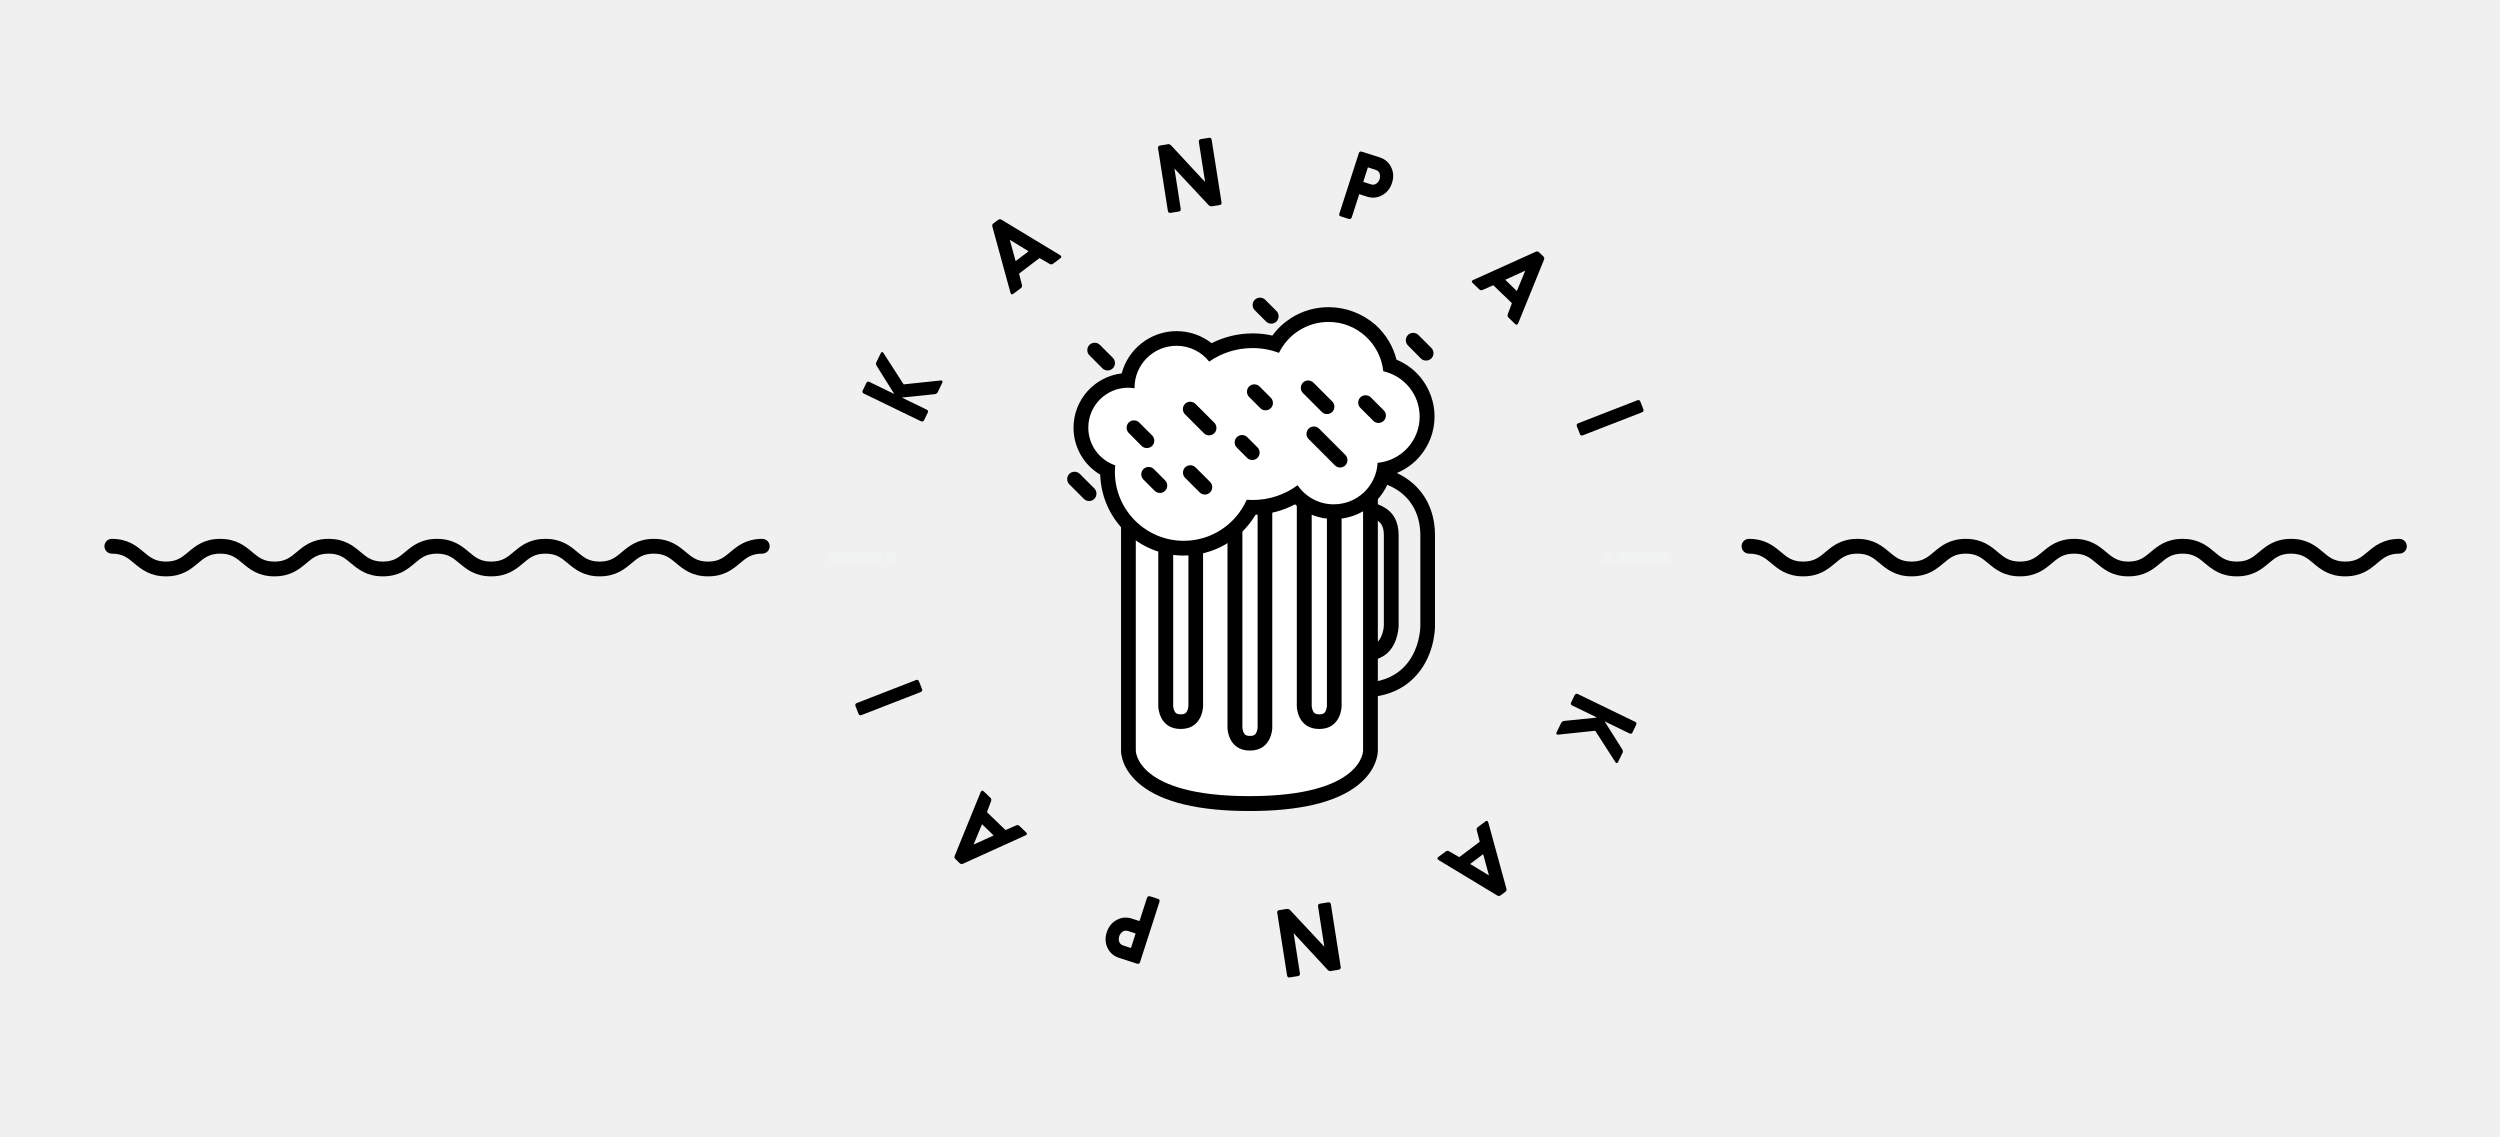
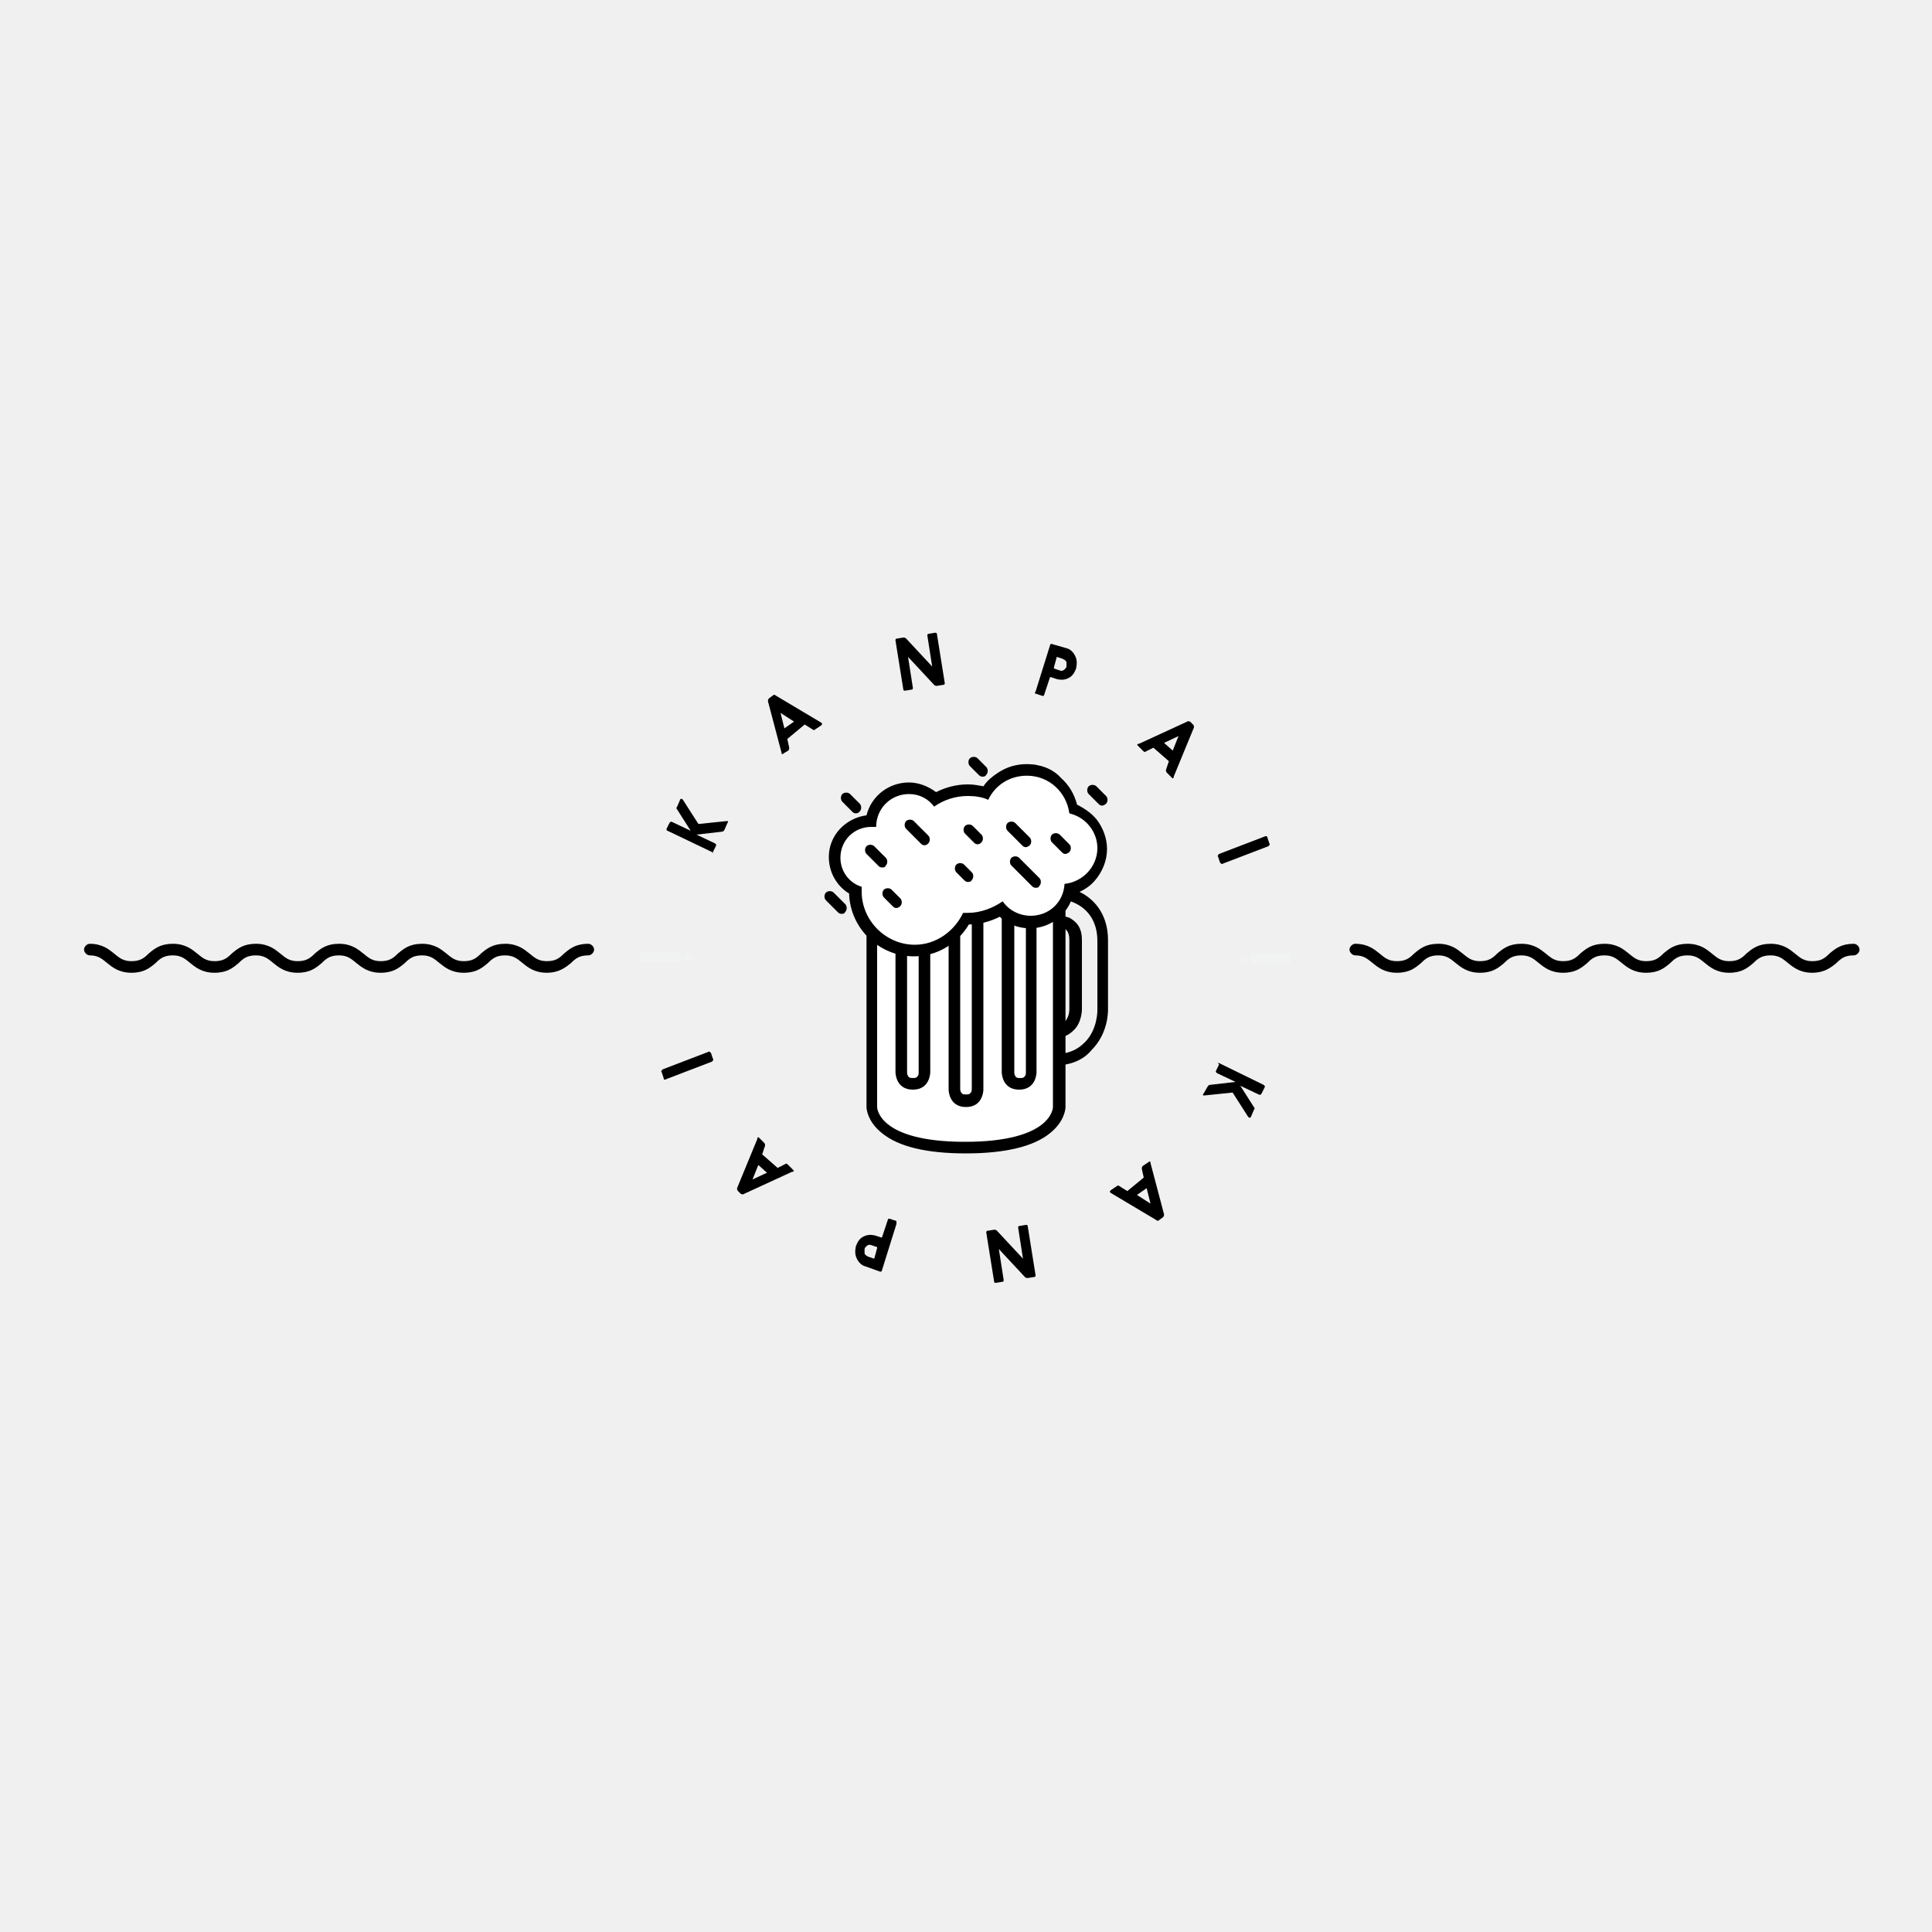
- <svg xmlns="http://www.w3.org/2000/svg" version="1.1" id="Layer_1" x="0px" y="0px" viewBox="0 0 2200 1000" enable-background="new 0 0 2200 1000" xml:space="preserve">
+ <svg xmlns="http://www.w3.org/2000/svg" version="1.1" id="Layer_1" x="0px" y="0px" viewBox="0 0 200 200" enable-background="new 0 0 200 200" xml:space="preserve">
  <g>
    <g>
-       <path d="M1199.9,613.6h-6.5v-45h6.5c5.9,0,10-1.3,12.6-3.9c4-4.1,5.2-11.5,5.3-14.1v-79.4c0-8.6-2.9-11.8-7.2-14    c-5.3-2.7-11.4-3-11.5-3l0.1-6.5h-6.3v-38.5h6.5c2.6,0,16.1,0.3,30.2,7.2c21.4,10.3,33.2,29.8,33.2,54.8v79.5    c0,2.8-0.4,27.7-18.5,45.8C1233.2,607.7,1217.8,613.6,1199.9,613.6z M1206.4,581.2v19.1c11.6-1.2,21.4-5.6,28.8-13    c14.6-14.6,14.7-35.7,14.7-36.6v-79.5c0-19.8-9.2-35.1-25.8-43.1c-6.7-3.2-13.4-4.7-18.1-5.3V442c3.1,0.6,6.9,1.7,10.6,3.6    c9.6,5,14.2,13.3,14.2,25.6v79.5c0,0.1-0.2,14.3-9.1,23.2C1217.8,577.8,1212.8,580.2,1206.4,581.2z" />
+       <path d="M109.1,110.3h-0.6v-4.1h0.6c0.5,0,0.9-0.1,1.1-0.4c0.4-0.4,0.5-1,0.5-1.3v-7.2c0-0.8-0.3-1.1-0.7-1.3    c-0.5-0.2-1-0.3-1-0.3l0-0.6h-0.6v-3.5h0.6c0.2,0,1.5,0,2.7,0.7c1.9,0.9,3,2.7,3,5v7.2c0,0.3,0,2.5-1.7,4.2    C112.1,109.8,110.7,110.3,109.1,110.3z M109.7,107.4v1.7c1.1-0.1,1.9-0.5,2.6-1.2c1.3-1.3,1.3-3.2,1.3-3.3v-7.2    c0-1.8-0.8-3.2-2.3-3.9c-0.6-0.3-1.2-0.4-1.6-0.5v1.7c0.3,0.1,0.6,0.2,1,0.3c0.9,0.5,1.3,1.2,1.3,2.3v7.2c0,0,0,1.3-0.8,2.1    C110.7,107.1,110.3,107.3,109.7,107.4z" />
    </g>
  </g>
  <g>
    <g>
-       <path fill="#FFFFFF" d="M1099.5,707.1c-43,0-73.8-7.2-91.6-21.4C993.4,674,993,661.9,993,660.5V381h13l0-0.2    c0,0.3,2.7,33.7,93.5,33.7s93.5-33.3,93.5-33.7l0,0.2h13v279.6c0,1.3-0.4,13.5-14.9,25.1C1173.3,699.9,1142.5,707.1,1099.5,707.1z    " />
+       <path fill="#FFFFFF" d="M100,118.8c-3.9,0-6.7-0.7-8.3-1.9c-1.3-1.1-1.4-2.2-1.4-2.3V89.2h1.2v0c0,0,0.2,3.1,8.5,3.1    s8.5-3,8.5-3.1v0h1.2v25.4c0,0.1,0,1.2-1.4,2.3C106.7,118.2,103.9,118.8,100,118.8z" />
    </g>
    <g>
-       <path d="M1199.5,381v279.6c0,0,0,40-100,40s-100-40-100-40V381c0,0,0,40,100,40S1199.5,381,1199.5,381 M1186.5,380.3    c0,0.3-0.8,6.1-10.3,12.5c-10.3,6.9-32,15.2-76.7,15.2s-66.4-8.3-76.7-15.2c-9.5-6.4-10.3-12.3-10.3-12.5c0,0,0,0.2,0,0.7h-26    v279.6c0,2.7,0.8,16.9,17.4,30.2c19,15.2,51.1,22.9,95.6,22.9s76.7-7.7,95.6-22.9c16.5-13.2,17.4-27.5,17.4-30.2V381h-26    C1186.5,380.5,1186.5,380.3,1186.5,380.3L1186.5,380.3z" />
+       <path d="M109,89.2v25.4c0,0,0,3.6-9.1,3.6s-9.1-3.6-9.1-3.6V89.2c0,0,0,3.6,9.1,3.6S109,89.2,109,89.2 M107.9,89.1    c0,0-0.1,0.6-0.9,1.1c-0.9,0.6-2.9,1.4-7,1.4c-4.1,0-6-0.8-7-1.4c-0.9-0.6-0.9-1.1-0.9-1.1c0,0,0,0,0,0.1h-2.4v25.4    c0,0.2,0.1,1.5,1.6,2.7c1.7,1.4,4.6,2.1,8.7,2.1c4,0,7-0.7,8.7-2.1c1.5-1.2,1.6-2.5,1.6-2.7V89.2L107.9,89.1    C107.9,89.1,107.9,89.1,107.9,89.1L107.9,89.1z" />
    </g>
  </g>
  <g>
-     <path d="M1045.8,418.9v202.6c-0.1,0.8-0.4,3-1.4,4.7c-0.6,1-1.4,2.4-5.3,2.4c-3.9,0-4.7-1.4-5.3-2.4c-1-1.7-1.3-3.8-1.4-4.7V418.9   H1045.8 M1058.8,405.9h-39.5v215.9c0,0,0.4,19.7,19.7,19.7c19.3,0,19.7-19.7,19.7-19.7V405.9L1058.8,405.9z" />
+     <path d="M95.1,92.6V111c0,0.1,0,0.3-0.1,0.4c-0.1,0.1-0.1,0.2-0.5,0.2s-0.4-0.1-0.5-0.2c-0.1-0.2-0.1-0.3-0.1-0.4V92.6H95.1    M96.3,91.4h-3.6v19.6c0,0,0,1.8,1.8,1.8c1.8,0,1.8-1.8,1.8-1.8L96.3,91.4L96.3,91.4z" />
  </g>
  <g>
-     <path d="M1106.7,418.9v221.6c-0.1,0.8-0.4,3-1.4,4.7c-0.6,1-1.4,2.4-5.3,2.4s-4.7-1.4-5.3-2.4c-1-1.7-1.3-3.8-1.4-4.7V418.9H1106.7    M1119.7,405.9h-39.5v234.9c0,0,0.4,19.7,19.7,19.7s19.7-19.7,19.7-19.7V405.9L1119.7,405.9z" />
+     <path d="M100.6,92.6v20.1c0,0.1,0,0.3-0.1,0.4c-0.1,0.1-0.1,0.2-0.5,0.2s-0.4-0.1-0.5-0.2c-0.1-0.2-0.1-0.3-0.1-0.4V92.6H100.6    M101.8,91.4h-3.6v21.4c0,0,0,1.8,1.8,1.8s1.8-1.8,1.8-1.8L101.8,91.4L101.8,91.4z" />
  </g>
  <g>
-     <path d="M1167.7,418.9v202.6c-0.1,0.8-0.4,3-1.4,4.7c-0.6,1-1.4,2.4-5.3,2.4s-4.7-1.4-5.3-2.4c-1-1.7-1.3-3.8-1.4-4.7V418.9H1167.7    M1180.7,405.9h-39.5v215.9c0,0,0.4,19.7,19.7,19.7c19.3,0,19.7-19.7,19.7-19.7V405.9L1180.7,405.9z" />
+     <path d="M106.2,92.6V111c0,0.1,0,0.3-0.1,0.4c-0.1,0.1-0.1,0.2-0.5,0.2s-0.4-0.1-0.5-0.2c-0.1-0.2-0.1-0.3-0.1-0.4V92.6H106.2    M107.3,91.4h-3.6v19.6c0,0,0,1.8,1.8,1.8c1.8,0,1.8-1.8,1.8-1.8L107.3,91.4L107.3,91.4z" />
  </g>
  <g>
    <g>
-       <path fill="#FFFFFF" d="M1041.7,482.5c-37,0-67.1-30.1-67.1-67.1c0-0.5,0-1,0-1.5c-14.2-6.9-23.4-21.4-23.4-37.5    c0-22.8,18.5-41.4,41.3-41.6c3.1-20.9,21.2-36.9,42.9-36.9c11.3,0,21.9,4.3,29.9,12c11.2-6.6,23.9-10,37-10c6.9,0,13.7,1,20.2,2.8    c10-16.1,27.4-25.9,46.6-25.9c26.7,0,49.2,18.9,54,44.7c19.2,6.3,32.7,24.6,32.7,45.1c0,22.8-15.8,41.9-37.6,46.4    c-3.7,21.3-22.3,37.3-44.5,37.3c-12.7,0-24.7-5.3-33.2-14.5c-11.5,7.1-24.6,10.8-38.3,10.8c-0.4,0-0.8,0-1.2,0    C1089.5,468.5,1066.7,482.5,1041.7,482.5z" />
+       <path fill="#FFFFFF" d="M94.7,98.4c-3.4,0-6.1-2.7-6.1-6.1c0,0,0-0.1,0-0.1c-1.3-0.6-2.1-1.9-2.1-3.4c0-2.1,1.7-3.8,3.8-3.8    c0.3-1.9,1.9-3.4,3.9-3.4c1,0,2,0.4,2.7,1.1c1-0.6,2.2-0.9,3.4-0.9c0.6,0,1.2,0.1,1.8,0.3c0.9-1.5,2.5-2.4,4.2-2.4    c2.4,0,4.5,1.7,4.9,4.1c1.7,0.6,3,2.2,3,4.1c0,2.1-1.4,3.8-3.4,4.2c-0.3,1.9-2,3.4-4,3.4c-1.2,0-2.2-0.5-3-1.3c-1,0.6-2.2,1-3.5,1    c0,0-0.1,0-0.1,0C99,97.1,97,98.4,94.7,98.4z" />
    </g>
    <g>
-       <path d="M1169.1,283.3c25,0,45.6,19,48.2,43.4c18.3,4.1,32,20.4,32,39.9c0,21.3-16.2,38.7-37,40.7c-1.1,20.4-17.9,36.5-38.6,36.5    c-13.2,0-24.9-6.6-31.8-16.8c-11.1,8.2-24.8,13-39.6,13c-1.7,0-3.5-0.1-5.2-0.2c-9.4,21.3-30.7,36.1-55.4,36.1    c-33.4,0-60.6-27.1-60.6-60.6c0-1.9,0.1-3.9,0.3-5.8c-13.8-4.7-23.7-17.8-23.7-33.2c0-19.4,15.7-35.1,35.1-35.1    c1.9,0,3.8,0.2,5.6,0.5c0-0.2,0-0.3,0-0.5c0-20.4,16.5-36.9,36.9-36.9c11.7,0,22.1,5.4,28.8,13.9c10.8-7.5,23.9-11.9,38.1-11.9    c8.2,0,16.1,1.5,23.3,4.2C1133.4,294.4,1150,283.3,1169.1,283.3 M1169.1,270.3c-11.7,0-23.2,3.3-33,9.6c-6.4,4.1-12,9.3-16.4,15.4    c-5.7-1.3-11.5-1.9-17.4-1.9c-12.7,0-25,3-36.1,8.6c-8.7-6.8-19.4-10.6-30.8-10.6c-23.1,0-42.7,15.8-48.3,37.2    c-23.9,2.8-42.4,23.2-42.4,47.8c0,17.2,9.1,32.8,23.5,41.3c1.2,39.5,33.7,71.2,73.5,71.2c26.1,0,50-13.8,63.2-35.9    c12.2-0.4,24-3.5,34.7-9.2c9.3,8.3,21.5,13,34.2,13c23.9,0,44.2-16.3,50-38.6c9.3-2.8,17.8-8,24.5-15.3    c9.1-10,14.1-22.9,14.1-36.4c0-12.3-4.3-24.4-12-34c-5.7-7.1-13.2-12.6-21.5-16c-2.9-11.7-9.3-22.3-18.3-30.5    C1199,275.9,1184.4,270.3,1169.1,270.3L1169.1,270.3z" />
+       <path d="M106.3,80.3c2.3,0,4.1,1.7,4.4,3.9c1.7,0.4,2.9,1.9,2.9,3.6c0,1.9-1.5,3.5-3.4,3.7c-0.1,1.9-1.6,3.3-3.5,3.3    c-1.2,0-2.3-0.6-2.9-1.5c-1,0.7-2.3,1.2-3.6,1.2c-0.2,0-0.3,0-0.5,0c-0.9,1.9-2.8,3.3-5,3.3c-3,0-5.5-2.5-5.5-5.5    c0-0.2,0-0.4,0-0.5c-1.3-0.4-2.2-1.6-2.2-3c0-1.8,1.4-3.2,3.2-3.2c0.2,0,0.3,0,0.5,0c0,0,0,0,0,0c0-1.9,1.5-3.4,3.4-3.4    c1.1,0,2,0.5,2.6,1.3c1-0.7,2.2-1.1,3.5-1.1c0.7,0,1.5,0.1,2.1,0.4C103,81.3,104.5,80.3,106.3,80.3 M106.3,79.1    c-1.1,0-2.1,0.3-3,0.9c-0.6,0.4-1.1,0.8-1.5,1.4c-0.5-0.1-1-0.2-1.6-0.2c-1.2,0-2.3,0.3-3.3,0.8c-0.8-0.6-1.8-1-2.8-1    c-2.1,0-3.9,1.4-4.4,3.4c-2.2,0.3-3.9,2.1-3.9,4.3c0,1.6,0.8,3,2.1,3.8c0.1,3.6,3.1,6.5,6.7,6.5c2.4,0,4.5-1.3,5.7-3.3    c1.1,0,2.2-0.3,3.2-0.8c0.8,0.8,2,1.2,3.1,1.2c2.2,0,4-1.5,4.5-3.5c0.8-0.3,1.6-0.7,2.2-1.4c0.8-0.9,1.3-2.1,1.3-3.3    c0-1.1-0.4-2.2-1.1-3.1c-0.5-0.6-1.2-1.1-2-1.5c-0.3-1.1-0.8-2-1.7-2.8C109,79.6,107.7,79.1,106.3,79.1L106.3,79.1z" />
    </g>
  </g>
  <g>
-     <path d="M1020.7,433.8c-1.7,0-3.3-0.6-4.6-1.9l-9.9-9.9c-2.5-2.5-2.5-6.7,0-9.2c2.5-2.5,6.7-2.5,9.2,0l9.9,9.9   c2.5,2.5,2.5,6.7,0,9.2C1024,433.2,1022.4,433.8,1020.7,433.8z" />
+     <path d="M92.8,94c-0.2,0-0.3-0.1-0.4-0.2l-0.9-0.9c-0.2-0.2-0.2-0.6,0-0.8s0.6-0.2,0.8,0l0.9,0.9c0.2,0.2,0.2,0.6,0,0.8   C93.1,93.9,92.9,94,92.8,94z" />
  </g>
  <g>
-     <path d="M1113.7,361.1c-1.7,0-3.3-0.6-4.6-1.9l-9.9-9.9c-2.5-2.5-2.5-6.7,0-9.2c2.5-2.5,6.7-2.5,9.2,0l9.9,9.9   c2.5,2.5,2.5,6.7,0,9.2C1117,360.4,1115.4,361.1,1113.7,361.1z" />
+     <path d="M101.2,87.4c-0.2,0-0.3-0.1-0.4-0.2l-0.9-0.9c-0.2-0.2-0.2-0.6,0-0.8s0.6-0.2,0.8,0l0.9,0.9c0.2,0.2,0.2,0.6,0,0.8   C101.5,87.3,101.4,87.4,101.2,87.4z" />
  </g>
  <g>
-     <path d="M1118.7,284.8c-1.7,0-3.3-0.6-4.6-1.9l-9.9-9.9c-2.5-2.5-2.5-6.7,0-9.2c2.5-2.5,6.7-2.5,9.2,0l9.9,9.9   c2.5,2.5,2.5,6.7,0,9.2C1122,284.2,1120.3,284.8,1118.7,284.8z" />
+     <path d="M101.7,80.4c-0.2,0-0.3-0.1-0.4-0.2l-0.9-0.9c-0.2-0.2-0.2-0.6,0-0.8c0.2-0.2,0.6-0.2,0.8,0l0.9,0.9c0.2,0.2,0.2,0.6,0,0.8   C102,80.4,101.8,80.4,101.7,80.4z" />
  </g>
  <g>
-     <path d="M1064,383.1c-1.7,0-3.3-0.6-4.6-1.9l-16.6-16.6c-2.5-2.5-2.5-6.7,0-9.2c2.5-2.5,6.7-2.5,9.2,0l16.6,16.6   c2.5,2.5,2.5,6.7,0,9.2C1067.4,382.4,1065.7,383.1,1064,383.1z" />
+     <path d="M95.7,87.5c-0.2,0-0.3-0.1-0.4-0.2l-1.5-1.5c-0.2-0.2-0.2-0.6,0-0.8s0.6-0.2,0.8,0l1.5,1.5c0.2,0.2,0.2,0.6,0,0.8   C96,87.4,95.9,87.5,95.7,87.5z" />
  </g>
  <g>
-     <path d="M1167.8,364.4c-1.7,0-3.3-0.6-4.6-1.9l-16.6-16.6c-2.5-2.5-2.5-6.7,0-9.2c2.5-2.5,6.7-2.5,9.2,0l16.6,16.6   c2.5,2.5,2.5,6.7,0,9.2C1171.1,363.7,1169.4,364.4,1167.8,364.4z" />
+     <path d="M106.2,87.7c-0.2,0-0.3-0.1-0.4-0.2l-1.5-1.5c-0.2-0.2-0.2-0.6,0-0.8s0.6-0.2,0.8,0l1.5,1.5c0.2,0.2,0.2,0.6,0,0.8   C106.5,87.6,106.3,87.7,106.2,87.7z" />
  </g>
  <g>
-     <path d="M1179.3,411.4c-1.7,0-3.3-0.6-4.6-1.9l-23.1-23.1c-2.5-2.5-2.5-6.7,0-9.2c2.5-2.5,6.7-2.5,9.2,0l23.1,23.1   c2.5,2.5,2.5,6.7,0,9.2C1182.6,410.8,1181,411.4,1179.3,411.4z" />
+     <path d="M107.2,91.9c-0.2,0-0.3-0.1-0.4-0.2l-2.1-2.1c-0.2-0.2-0.2-0.6,0-0.8c0.2-0.2,0.6-0.2,0.8,0l2.1,2.1c0.2,0.2,0.2,0.6,0,0.8   C107.5,91.9,107.4,91.9,107.2,91.9z" />
  </g>
  <g>
-     <path d="M1102,404.8c-1.7,0-3.3-0.6-4.6-1.9l-9-9c-2.5-2.5-2.5-6.7,0-9.2c2.5-2.5,6.7-2.5,9.2,0l9,9c2.5,2.5,2.5,6.7,0,9.2   C1105.3,404.2,1103.6,404.8,1102,404.8z" />
+     <path d="M100.2,91.3c-0.2,0-0.3-0.1-0.4-0.2l-0.8-0.8c-0.2-0.2-0.2-0.6,0-0.8s0.6-0.2,0.8,0l0.8,0.8c0.2,0.2,0.2,0.6,0,0.8   C100.5,91.3,100.3,91.3,100.2,91.3z" />
  </g>
  <g>
-     <path d="M1009.2,394.3c-1.7,0-3.3-0.6-4.6-1.9L993.3,381c-2.5-2.5-2.5-6.7,0-9.2c2.5-2.5,6.7-2.5,9.2,0l11.4,11.4   c2.5,2.5,2.5,6.7,0,9.2C1012.6,393.7,1010.9,394.3,1009.2,394.3z" />
+     <path d="M88.6,84.2c-0.2,0-0.3-0.1-0.4-0.2l-1-1c-0.2-0.2-0.2-0.6,0-0.8s0.6-0.2,0.8,0l1,1c0.2,0.2,0.2,0.6,0,0.8   C88.9,84.1,88.8,84.2,88.6,84.2z" />
  </g>
  <g>
-     <path d="M974.7,326c-1.7,0-3.3-0.6-4.6-1.9l-11.4-11.4c-2.5-2.5-2.5-6.7,0-9.2c2.5-2.5,6.7-2.5,9.2,0l11.4,11.4   c2.5,2.5,2.5,6.7,0,9.2C978.1,325.3,976.4,326,974.7,326z" />
+     <path d="M110.3,88.4c-0.2,0-0.3-0.1-0.4-0.2l-1-1c-0.2-0.2-0.2-0.6,0-0.8c0.2-0.2,0.6-0.2,0.8,0l1,1c0.2,0.2,0.2,0.6,0,0.8   C110.6,88.3,110.4,88.4,110.3,88.4z" />
  </g>
  <g>
-     <path d="M1213.1,372.2c-1.7,0-3.3-0.6-4.6-1.9l-11.4-11.4c-2.5-2.5-2.5-6.7,0-9.2c2.5-2.5,6.7-2.5,9.2,0l11.4,11.4   c2.5,2.5,2.5,6.7,0,9.2C1216.5,371.5,1214.8,372.2,1213.1,372.2z" />
+     <path d="M114.1,83.4c-0.2,0-0.3-0.1-0.4-0.2l-1-1c-0.2-0.2-0.2-0.6,0-0.8s0.6-0.2,0.8,0l1,1c0.2,0.2,0.2,0.6,0,0.8   C114.4,83.3,114.2,83.4,114.1,83.4z" />
  </g>
  <g>
-     <path d="M1254.9,317.3c-1.7,0-3.3-0.6-4.6-1.9L1239,304c-2.5-2.5-2.5-6.7,0-9.2c2.5-2.5,6.7-2.5,9.2,0l11.4,11.4   c2.5,2.5,2.5,6.7,0,9.2C1258.3,316.7,1256.6,317.3,1254.9,317.3z" />
+     <path d="M91.3,89.8c-0.2,0-0.3-0.1-0.4-0.2l-1.2-1.2c-0.2-0.2-0.2-0.6,0-0.8s0.6-0.2,0.8,0l1.2,1.2c0.2,0.2,0.2,0.6,0,0.8   C91.6,89.8,91.5,89.8,91.3,89.8z" />
  </g>
  <g>
-     <path d="M1060.3,435.2c-1.7,0-3.3-0.6-4.6-1.9l-12.8-12.8c-2.5-2.5-2.5-6.7,0-9.2c2.5-2.5,6.7-2.5,9.2,0l12.8,12.8   c2.5,2.5,2.5,6.7,0,9.2C1063.6,434.6,1062,435.2,1060.3,435.2z" />
-   </g>
-   <g>
-     <path d="M958.4,440.9c-1.7,0-3.3-0.6-4.6-1.9L941,426.2c-2.5-2.5-2.5-6.7,0-9.2c2.5-2.5,6.7-2.5,9.2,0l12.8,12.8   c2.5,2.5,2.5,6.7,0,9.2C961.7,440.3,960,440.9,958.4,440.9z" />
+     <path d="M87.1,94.6c-0.2,0-0.3-0.1-0.4-0.2l-1.2-1.2c-0.2-0.2-0.2-0.6,0-0.8s0.6-0.2,0.8,0l1.2,1.2c0.2,0.2,0.2,0.6,0,0.8   C87.4,94.6,87.3,94.6,87.1,94.6z" />
  </g>
  <g>
    <g>
-       <path d="M1388.8,610.9l49.9,24.2c1.4,0.6,1.8,1.6,1,3l-3,6.2c-0.6,1.4-1.6,1.8-3,1l-21.2-10.3c-0.1,0-0.2,0-0.2,0c0,0,0,0.1,0,0.2    l15.2,24.1c0.8,1.1,0.8,2.3,0.2,3.5l-3.8,7.7c-0.4,0.9-1,1.2-1.7,0.8c-0.2-0.1-0.5-0.3-0.7-0.7l-17.4-27.1    c-0.1-0.2-0.2-0.3-0.3-0.4c-0.1-0.1-0.3-0.1-0.5,0l-32.2,3.4c-0.4,0-0.7,0-0.9-0.1c-0.7-0.4-0.9-1-0.4-1.9l3.9-8.1    c0.6-1.2,1.6-1.9,2.9-2l28.3-2.9c0.1,0,0.1-0.1,0.1-0.1c0-0.1,0-0.1-0.1-0.2l-21.2-10.3c-1.4-0.6-1.8-1.6-1-3l3-6.2    C1386.4,610.5,1387.4,610.1,1388.8,610.9z" />
+       <path d="M126.3,110.1l4.5,2.2c0.1,0.1,0.2,0.1,0.1,0.3l-0.3,0.6c-0.1,0.1-0.1,0.2-0.3,0.1l-1.9-0.9c0,0,0,0,0,0s0,0,0,0l1.4,2.2    c0.1,0.1,0.1,0.2,0,0.3l-0.3,0.7c0,0.1-0.1,0.1-0.2,0.1c0,0,0,0-0.1-0.1l-1.6-2.5c0,0,0,0,0,0c0,0,0,0,0,0l-2.9,0.3    c0,0-0.1,0-0.1,0c-0.1,0-0.1-0.1,0-0.2l0.4-0.7c0.1-0.1,0.1-0.2,0.3-0.2l2.6-0.3c0,0,0,0,0,0c0,0,0,0,0,0l-1.9-0.9    c-0.1-0.1-0.2-0.1-0.1-0.3l0.3-0.6C126,110,126.1,110,126.3,110.1z" />
    </g>
    <g>
-       <path d="M1302.1,740.4l-2.5-9.6c-0.4-1.3,0-2.3,1.1-3.1l6.4-4.8c0.9-0.7,1.6-0.7,2.2,0c0.1,0.2,0.3,0.5,0.4,0.9l15.9,58.1    c0.4,1.3,0,2.3-1,3l-3.9,2.9c-1,0.8-2.1,0.9-3.2,0.2l-51.6-31.2c-0.3-0.2-0.5-0.4-0.7-0.6c-0.5-0.7-0.3-1.4,0.6-2.1l6.3-4.7    c1-0.8,2.1-0.9,3.2-0.2l8.7,5c0.1,0.1,0.3,0,0.4-0.1l17.8-13.4C1302.1,740.7,1302.1,740.6,1302.1,740.4z M1310.2,770.1l-4.9-18    c0-0.1-0.1-0.1-0.1-0.2c-0.1-0.1-0.2-0.1-0.4,0l-10.7,8.1c-0.2,0.1-0.2,0.3-0.1,0.4c0,0,0.1,0.1,0.1,0.1l15.9,9.7    c0.1,0,0.1,0.1,0.2,0C1310.2,770.2,1310.2,770.2,1310.2,770.1z" />
+       <path d="M118.4,121.9l-0.2-0.9c0-0.1,0-0.2,0.1-0.3l0.6-0.4c0.1-0.1,0.1-0.1,0.2,0c0,0,0,0,0,0.1l1.4,5.3c0,0.1,0,0.2-0.1,0.3    l-0.4,0.3c-0.1,0.1-0.2,0.1-0.3,0l-4.7-2.8c0,0,0,0-0.1-0.1c0-0.1,0-0.1,0.1-0.2l0.6-0.4c0.1-0.1,0.2-0.1,0.3,0l0.8,0.5    c0,0,0,0,0,0L118.4,121.9C118.4,121.9,118.4,121.9,118.4,121.9z M119.1,124.6l-0.4-1.6c0,0,0,0,0,0c0,0,0,0,0,0l-1,0.7    c0,0,0,0,0,0l0,0L119.1,124.6C119.1,124.6,119.1,124.6,119.1,124.6C119.1,124.6,119.1,124.6,119.1,124.6z" />
    </g>
    <g>
-       <path d="M1165.4,833.1l-5.5-35.3c-0.3-1.5,0.3-2.4,1.9-2.6l6.8-1.1c1.5-0.3,2.4,0.3,2.6,1.9l8.6,54.7c0.3,1.5-0.3,2.4-1.9,2.7    l-6.3,1l-0.1,0.1c-1.3,0.3-2.4-0.2-3.3-1.2l-29.8-32.1l5.5,35.2c0.3,1.5-0.4,2.4-1.9,2.6l-6.8,1.1c-1.6,0.3-2.4-0.3-2.6-1.9    l-8.6-54.7c-0.3-1.5,0.3-2.4,1.9-2.6l6.2-1c1.4-0.2,2.5,0.1,3.4,1.2L1165.4,833.1z" />
+       <path d="M105.9,130.3l-0.5-3.2c0-0.1,0-0.2,0.2-0.2l0.6-0.1c0.1,0,0.2,0,0.2,0.2l0.8,5c0,0.1,0,0.2-0.2,0.2l-0.6,0.1l0,0    c-0.1,0-0.2,0-0.3-0.1l-2.7-2.9l0.5,3.2c0,0.1,0,0.2-0.2,0.2l-0.6,0.1c-0.1,0-0.2,0-0.2-0.2l-0.8-5c0-0.1,0-0.2,0.2-0.2l0.6-0.1    c0.1,0,0.2,0,0.3,0.1L105.9,130.3z" />
    </g>
    <g>
-       <path d="M1020.3,793.7l-17,52.8c-0.4,1.5-1.4,2-2.8,1.5L985,843c-4.7-1.5-8.1-4.3-10.2-8.5c-2.2-4.3-2.5-9-0.9-14    c1.7-5.2,4.8-9,9.3-11.2c4.1-2.1,8.4-2.4,12.9-0.9l6.2,2c0.3,0.1,0.5,0,0.6-0.3l6.4-19.8c0.5-1.5,1.4-2,2.9-1.5l6.5,2.1    C1020.3,791.3,1020.8,792.2,1020.3,793.7z M995.4,833.8l3.8-11.9c0.1-0.3,0-0.5-0.3-0.6l-6.2-2c-2.1-0.7-4-0.3-5.5,1.1    c-1.1,1-1.9,2.2-2.3,3.6c-0.4,1.3-0.5,2.7-0.2,4c0.4,2.1,1.7,3.4,3.9,4.1l6.2,2C995.1,834.2,995.3,834.1,995.4,833.8z" />
+       <path d="M92.8,126.7l-1.5,4.8c0,0.1-0.1,0.2-0.3,0.1l-1.4-0.5c-0.4-0.1-0.7-0.4-0.9-0.8c-0.2-0.4-0.2-0.8-0.1-1.3    c0.2-0.5,0.4-0.8,0.8-1c0.4-0.2,0.8-0.2,1.2-0.1l0.6,0.2c0,0,0,0,0.1,0l0.6-1.8c0-0.1,0.1-0.2,0.3-0.1l0.6,0.2    C92.8,126.5,92.8,126.6,92.8,126.7z M90.5,130.3l0.3-1.1c0,0,0,0,0-0.1l-0.6-0.2c-0.2-0.1-0.4,0-0.5,0.1c-0.1,0.1-0.2,0.2-0.2,0.3    c0,0.1,0,0.2,0,0.4c0,0.2,0.2,0.3,0.4,0.4L90.5,130.3C90.5,130.4,90.5,130.4,90.5,130.3z" />
    </g>
    <g>
-       <path d="M885,730.4l9.1-4c1.2-0.6,2.2-0.4,3.2,0.6l5.7,5.5c0.8,0.8,0.9,1.5,0.3,2.1c-0.2,0.2-0.4,0.3-0.8,0.5L847.6,760    c-1.2,0.6-2.2,0.4-3.2-0.5l-3.5-3.4c-1-0.9-1.2-1.9-0.7-3.1L863,697c0.1-0.3,0.3-0.6,0.5-0.8c0.6-0.6,1.3-0.6,2.2,0.2l5.7,5.5    c1,0.9,1.2,1.9,0.7,3.2l-3.5,9.4c0,0.1,0,0.3,0.1,0.4l16,15.4C884.7,730.4,884.8,730.5,885,730.4z M857,743.1l17-7.7    c0.1,0,0.1-0.1,0.2-0.1c0.1-0.1,0.1-0.2-0.1-0.4l-9.6-9.3c-0.2-0.2-0.3-0.2-0.4-0.1c0,0-0.1,0.1-0.1,0.2l-7.1,17.2    c0,0.1,0,0.1,0,0.2C856.8,743.1,856.9,743.1,857,743.1z" />
+       <path d="M80.5,120.9l0.8-0.4c0.1-0.1,0.2,0,0.3,0.1l0.5,0.5c0.1,0.1,0.1,0.1,0,0.2c0,0,0,0-0.1,0l-5,2.3c-0.1,0.1-0.2,0-0.3,0    l-0.3-0.3c-0.1-0.1-0.1-0.2-0.1-0.3l2.1-5.1c0,0,0-0.1,0-0.1c0.1-0.1,0.1-0.1,0.2,0l0.5,0.5c0.1,0.1,0.1,0.2,0.1,0.3l-0.3,0.9    c0,0,0,0,0,0L80.5,120.9C80.4,120.9,80.4,121,80.5,120.9z M77.9,122.1l1.5-0.7c0,0,0,0,0,0c0,0,0,0,0,0l-0.9-0.8c0,0,0,0,0,0    c0,0,0,0,0,0L77.9,122.1C77.9,122.1,77.9,122.1,77.9,122.1C77.9,122.1,77.9,122.1,77.9,122.1z" />
    </g>
    <g>
-       <path d="M755.4,627.9l-2.5-6.4c-0.6-1.4-0.2-2.4,1.3-2.9l51.7-20.1c1.4-0.6,2.4-0.2,2.9,1.3l2.5,6.4c0.6,1.4,0.2,2.4-1.3,2.9    l-51.7,20.1C756.9,629.8,755.9,629.4,755.4,627.9z" />
+       <path d="M68.7,111.6l-0.2-0.6c-0.1-0.1,0-0.2,0.1-0.3l4.7-1.8c0.1-0.1,0.2,0,0.3,0.1l0.2,0.6c0.1,0.1,0,0.2-0.1,0.3l-4.7,1.8    C68.8,111.8,68.7,111.8,68.7,111.6z" />
    </g>
    <g>
-       <path fill="#F1F2F2" d="M731.3,485.1l42,0c1.6-0.1,2.3,0.7,2.3,2.3l0,6.3c0.1,1.6-0.7,2.3-2.3,2.3l-42,0c-1.6,0.1-2.3-0.7-2.3-2.3    l0-6.3C729,485.9,729.7,485.1,731.3,485.1z M778.4,490.7c0-1.5,0.5-2.8,1.6-3.9c1-1.1,2.3-1.6,3.9-1.6c1.5,0,2.8,0.5,3.8,1.6    c1.1,1.1,1.6,2.4,1.6,3.9c0,1.5-0.5,2.7-1.6,3.8c-1.1,1.1-2.4,1.6-3.8,1.6c-1.5,0-2.8-0.5-3.9-1.6    C778.9,493.5,778.3,492.2,778.4,490.7z" />
+       <path fill="#F1F2F2" d="M66.5,98.6h3.8c0.1,0,0.2,0.1,0.2,0.2v0.6c0,0.1-0.1,0.2-0.2,0.2h-3.8c-0.1,0-0.2-0.1-0.2-0.2v-0.6    C66.3,98.7,66.3,98.6,66.5,98.6z M70.8,99.2c0-0.1,0-0.3,0.1-0.4c0.1-0.1,0.2-0.1,0.4-0.1c0.1,0,0.3,0,0.3,0.1    c0.1,0.1,0.1,0.2,0.1,0.4c0,0.1,0,0.2-0.1,0.3s-0.2,0.1-0.3,0.1c-0.1,0-0.3,0-0.4-0.1C70.8,99.4,70.8,99.3,70.8,99.2z" />
    </g>
  </g>
  <g>
    <g>
-       <path d="M810.2,370.6l-49.9-24.2c-1.4-0.6-1.8-1.6-1-3l3-6.2c0.6-1.4,1.6-1.8,3-1l21.2,10.3c0.1,0,0.2,0,0.2,0c0,0,0-0.1,0-0.2    L771.5,322c-0.8-1.1-0.8-2.3-0.2-3.5l3.8-7.7c0.4-0.9,1-1.2,1.7-0.8c0.2,0.1,0.5,0.3,0.7,0.7l17.4,27.1c0.1,0.2,0.2,0.3,0.3,0.4    c0.1,0.1,0.3,0.1,0.5,0l32.2-3.4c0.4,0,0.7,0,0.9,0.1c0.7,0.4,0.9,1,0.4,1.9l-3.9,8.1c-0.6,1.2-1.6,1.9-2.9,2l-28.3,2.9    c-0.1,0-0.1,0.1-0.1,0.1c0,0.1,0,0.1,0.1,0.2l21.2,10.3c1.4,0.6,1.8,1.6,1,3l-3,6.2C812.5,371,811.5,371.3,810.2,370.6z" />
+       <path d="M73.7,88.2L69.1,86C69,86,69,85.9,69,85.8l0.3-0.6c0.1-0.1,0.1-0.2,0.3-0.1l1.9,0.9c0,0,0,0,0,0s0,0,0,0l-1.4-2.2    c-0.1-0.1-0.1-0.2,0-0.3l0.3-0.7c0-0.1,0.1-0.1,0.2-0.1c0,0,0,0,0.1,0.1l1.6,2.5c0,0,0,0,0,0c0,0,0,0,0,0l2.9-0.3c0,0,0.1,0,0.1,0    c0.1,0,0.1,0.1,0,0.2L75,85.9c-0.1,0.1-0.1,0.2-0.3,0.2l-2.6,0.3c0,0,0,0,0,0c0,0,0,0,0,0l1.9,0.9c0.1,0.1,0.2,0.1,0.1,0.3    l-0.3,0.6C73.9,88.3,73.8,88.3,73.7,88.2z" />
    </g>
    <g>
-       <path d="M896.8,241l2.5,9.6c0.4,1.3,0,2.3-1.1,3.1l-6.4,4.8c-0.9,0.7-1.6,0.7-2.2,0c-0.1-0.2-0.3-0.5-0.4-0.9l-15.9-58.1    c-0.4-1.3,0-2.3,1-3l3.9-2.9c1-0.8,2.1-0.9,3.2-0.2l51.6,31.2c0.3,0.2,0.5,0.4,0.7,0.6c0.5,0.7,0.3,1.4-0.6,2.1l-6.3,4.7    c-1,0.8-2.1,0.9-3.2,0.2l-8.7-5c-0.1-0.1-0.3,0-0.4,0.1L897,240.6C896.8,240.7,896.8,240.9,896.8,241z M888.7,211.3l4.9,18    c0,0.1,0.1,0.1,0.1,0.2c0.1,0.1,0.2,0.1,0.4,0l10.7-8.1c0.2-0.1,0.2-0.3,0.1-0.4c0,0-0.1-0.1-0.1-0.1l-15.9-9.7    c-0.1,0-0.1-0.1-0.2,0C888.7,211.2,888.7,211.3,888.7,211.3z" />
+       <path d="M81.5,76.5l0.2,0.9c0,0.1,0,0.2-0.1,0.3L81.1,78c-0.1,0.1-0.1,0.1-0.2,0c0,0,0,0,0-0.1l-1.4-5.3c0-0.1,0-0.2,0.1-0.3    l0.4-0.3c0.1-0.1,0.2-0.1,0.3,0l4.7,2.8c0,0,0,0,0.1,0.1c0,0.1,0,0.1-0.1,0.2l-0.6,0.4c-0.1,0.1-0.2,0.1-0.3,0l-0.8-0.5    c0,0,0,0,0,0L81.5,76.5C81.5,76.4,81.5,76.4,81.5,76.5z M80.8,73.8l0.4,1.6c0,0,0,0,0,0c0,0,0,0,0,0l1-0.7c0,0,0,0,0,0l0,0    L80.8,73.8C80.8,73.7,80.8,73.7,80.8,73.8L80.8,73.8z" />
    </g>
    <g>
-       <path d="M1033.5,148.3l5.5,35.3c0.3,1.5-0.3,2.4-1.9,2.6l-6.8,1.1c-1.5,0.3-2.4-0.3-2.6-1.9l-8.6-54.7c-0.3-1.5,0.3-2.4,1.9-2.7    l6.3-1l0.1-0.1c1.3-0.3,2.4,0.2,3.3,1.2l29.8,32.1l-5.5-35.2c-0.3-1.5,0.4-2.4,1.9-2.6l6.8-1.1c1.6-0.3,2.4,0.3,2.6,1.9l8.6,54.7    c0.3,1.5-0.3,2.4-1.9,2.6l-6.2,1c-1.4,0.2-2.5-0.1-3.4-1.2L1033.5,148.3z" />
+       <path d="M94,68l0.5,3.2c0,0.1,0,0.2-0.2,0.2l-0.6,0.1c-0.1,0-0.2,0-0.2-0.2l-0.8-5c0-0.1,0-0.2,0.2-0.2l0.6-0.1l0,0    c0.1,0,0.2,0,0.3,0.1l2.7,2.9l-0.5-3.2c0-0.1,0-0.2,0.2-0.2l0.6-0.1c0.1,0,0.2,0,0.2,0.2l0.8,5c0,0.1,0,0.2-0.2,0.2L97,71    c-0.1,0-0.2,0-0.3-0.1L94,68z" />
    </g>
    <g>
-       <path d="M1178.7,187.8l17-52.8c0.4-1.5,1.4-2,2.8-1.5l15.4,4.9c4.7,1.5,8.1,4.3,10.2,8.5c2.2,4.3,2.5,9,0.9,14    c-1.7,5.2-4.8,9-9.3,11.2c-4.1,2.1-8.4,2.4-12.9,0.9l-6.2-2c-0.3-0.1-0.5,0-0.6,0.3l-6.4,19.8c-0.5,1.5-1.4,2-2.9,1.5l-6.5-2.1    C1178.6,190.2,1178.1,189.2,1178.7,187.8z M1203.6,147.7l-3.8,11.9c-0.1,0.3,0,0.5,0.3,0.6l6.2,2c2.1,0.7,4,0.3,5.5-1.1    c1.1-1,1.9-2.2,2.3-3.6c0.4-1.3,0.5-2.7,0.2-4c-0.4-2.1-1.7-3.4-3.9-4.1l-6.2-2C1203.8,147.2,1203.6,147.3,1203.6,147.7z" />
+       <path d="M107.2,71.6l1.5-4.8c0-0.1,0.1-0.2,0.3-0.1l1.4,0.4c0.4,0.1,0.7,0.4,0.9,0.8c0.2,0.4,0.2,0.8,0.1,1.3    c-0.2,0.5-0.4,0.8-0.8,1c-0.4,0.2-0.8,0.2-1.2,0.1l-0.6-0.2c0,0,0,0-0.1,0l-0.6,1.8c0,0.1-0.1,0.2-0.3,0.1l-0.6-0.2    C107.1,71.8,107.1,71.7,107.2,71.6z M109.4,68l-0.3,1.1c0,0,0,0,0,0.1l0.6,0.2c0.2,0.1,0.4,0,0.5-0.1c0.1-0.1,0.2-0.2,0.2-0.3    c0-0.1,0-0.2,0-0.4c0-0.2-0.2-0.3-0.4-0.4L109.4,68C109.4,67.9,109.4,67.9,109.4,68z" />
    </g>
    <g>
-       <path d="M1313.9,251.1l-9.1,4c-1.2,0.6-2.2,0.4-3.2-0.6l-5.7-5.5c-0.8-0.8-0.9-1.5-0.3-2.1c0.2-0.2,0.4-0.3,0.8-0.5l54.9-24.8    c1.2-0.6,2.2-0.4,3.2,0.5l3.5,3.4c1,0.9,1.2,1.9,0.7,3.1l-22.7,55.9c-0.1,0.3-0.3,0.6-0.5,0.8c-0.6,0.6-1.3,0.6-2.2-0.2l-5.7-5.5    c-1-0.9-1.2-1.9-0.7-3.2l3.5-9.4c0-0.1,0-0.3-0.1-0.4l-16-15.4C1314.2,251,1314.1,251,1313.9,251.1z M1342,238.3l-17,7.7    c-0.1,0-0.1,0.1-0.2,0.1c-0.1,0.1-0.1,0.2,0.1,0.4l9.6,9.3c0.2,0.2,0.3,0.2,0.4,0.1c0,0,0.1-0.1,0.1-0.2l7.1-17.2    c0-0.1,0-0.1,0-0.2C1342.1,238.3,1342,238.3,1342,238.3z" />
+       <path d="M119.4,77.4l-0.8,0.4c-0.1,0.1-0.2,0-0.3-0.1l-0.5-0.5c-0.1-0.1-0.1-0.1,0-0.2c0,0,0,0,0.1,0l5-2.3c0.1-0.1,0.2,0,0.3,0    l0.3,0.3c0.1,0.1,0.1,0.2,0.1,0.3l-2.1,5.1c0,0,0,0.1,0,0.1c-0.1,0.1-0.1,0.1-0.2,0l-0.5-0.5c-0.1-0.1-0.1-0.2-0.1-0.3l0.3-0.9    c0,0,0,0,0,0L119.4,77.4C119.5,77.4,119.5,77.4,119.4,77.4z M122,76.2l-1.5,0.7c0,0,0,0,0,0c0,0,0,0,0,0l0.9,0.8c0,0,0,0,0,0    c0,0,0,0,0,0L122,76.2C122,76.2,122,76.2,122,76.2C122,76.2,122,76.2,122,76.2z" />
    </g>
    <g>
-       <path d="M1443.6,353.6l2.5,6.4c0.6,1.4,0.2,2.4-1.3,2.9l-51.7,20.1c-1.4,0.6-2.4,0.2-2.9-1.3l-2.5-6.4c-0.6-1.4-0.2-2.4,1.3-2.9    l51.7-20.1C1442.1,351.7,1443,352.1,1443.6,353.6z" />
+       <path d="M131.2,86.7l0.2,0.6c0.1,0.1,0,0.2-0.1,0.3l-4.7,1.8c-0.1,0.1-0.2,0-0.3-0.1l-0.2-0.6c-0.1-0.1,0-0.2,0.1-0.3l4.7-1.8    C131.1,86.5,131.2,86.6,131.2,86.7z" />
    </g>
    <g>
-       <path fill="#F1F2F2" d="M1420.6,490.8c0,1.5-0.5,2.8-1.6,3.9c-1,1.1-2.3,1.6-3.9,1.6c-1.5,0-2.8-0.5-3.8-1.6    c-1.1-1.1-1.6-2.4-1.6-3.9c0-1.5,0.5-2.7,1.6-3.8c1.1-1.1,2.4-1.6,3.8-1.6c1.5,0,2.8,0.5,3.9,1.6    C1420,488,1420.6,489.3,1420.6,490.8z M1467.6,496.3l-42,0c-1.6,0.1-2.3-0.7-2.3-2.3l0-6.3c-0.1-1.6,0.7-2.3,2.3-2.3l42,0    c1.6-0.1,2.3,0.7,2.3,2.3l0,6.3C1470,495.6,1469.2,496.4,1467.6,496.3z" />
+       <path fill="#F1F2F2" d="M129.1,99.2c0,0.1,0,0.3-0.1,0.4c-0.1,0.1-0.2,0.1-0.4,0.1c-0.1,0-0.3,0-0.3-0.1c-0.1-0.1-0.1-0.2-0.1-0.4    c0-0.1,0-0.2,0.1-0.3c0.1-0.1,0.2-0.1,0.3-0.1c0.1,0,0.3,0,0.4,0.1C129.1,98.9,129.1,99,129.1,99.2z M133.4,99.7h-3.8    c-0.1,0-0.2-0.1-0.2-0.2v-0.6c0-0.1,0.1-0.2,0.2-0.2h3.8c0.1,0,0.2,0.1,0.2,0.2v0.6C133.6,99.6,133.6,99.7,133.4,99.7z" />
    </g>
  </g>
  <g>
-     <path d="M2063.8,507.2c-14.3,0-21.9-6.4-28-11.5c-5.6-4.7-10.1-8.5-19.7-8.5c-9.6,0-14,3.7-19.7,8.5c-6.1,5.1-13.7,11.5-28,11.5   c-14.3,0-21.9-6.4-28-11.5c-5.6-4.7-10.1-8.5-19.7-8.5s-14,3.7-19.7,8.5c-6.1,5.1-13.7,11.5-28,11.5s-21.9-6.4-28-11.5   c-5.6-4.7-10.1-8.5-19.7-8.5c-9.6,0-14,3.7-19.7,8.5c-6.1,5.1-13.7,11.5-28,11.5s-21.9-6.4-28-11.5c-5.6-4.7-10.1-8.5-19.7-8.5   s-14,3.7-19.7,8.5c-6.1,5.1-13.7,11.5-28,11.5s-21.9-6.4-28-11.5c-5.6-4.7-10.1-8.5-19.7-8.5c-9.5,0-14,3.7-19.7,8.5   c-6.1,5.1-13.7,11.5-28,11.5s-21.9-6.4-28-11.5c-5.6-4.7-10.1-8.5-19.7-8.5c-3.6,0-6.5-2.9-6.5-6.5s2.9-6.5,6.5-6.5l0,0   c14.3,0,21.9,6.4,28,11.5c5.6,4.7,10.1,8.5,19.7,8.5s14-3.7,19.7-8.5c6.1-5.1,13.7-11.5,28-11.5s21.9,6.4,28,11.5   c5.6,4.7,10.1,8.5,19.7,8.5s14-3.7,19.7-8.5c6.1-5.1,13.7-11.5,28-11.5s21.9,6.4,28,11.5c5.6,4.7,10.1,8.5,19.7,8.5   s14-3.7,19.7-8.5c6.1-5.1,13.7-11.5,28-11.5c14.3,0,21.9,6.4,28,11.5c5.6,4.7,10.1,8.5,19.7,8.5c9.6,0,14-3.7,19.7-8.5   c6.1-5.1,13.7-11.5,28-11.5s21.9,6.4,28,11.5c5.6,4.7,10.1,8.5,19.7,8.5s14-3.7,19.7-8.5c6.1-5.1,13.7-11.5,28-11.5   c14.3,0,21.9,6.4,28,11.5c5.6,4.7,10.1,8.5,19.7,8.5c9.6,0,14-3.7,19.7-8.5c6.1-5.1,13.7-11.5,28-11.5c3.6,0,6.5,2.9,6.5,6.5   s-2.9,6.5-6.5,6.5c-9.6,0-14,3.7-19.7,8.5C2085.7,500.8,2078.1,507.2,2063.8,507.2z" />
+     <path d="M187.6,100.7c-1.3,0-2-0.6-2.5-1c-0.5-0.4-0.9-0.8-1.8-0.8s-1.3,0.3-1.8,0.8c-0.6,0.5-1.2,1-2.5,1c-1.3,0-2-0.6-2.5-1   c-0.5-0.4-0.9-0.8-1.8-0.8s-1.3,0.3-1.8,0.8c-0.6,0.5-1.2,1-2.5,1s-2-0.6-2.5-1c-0.5-0.4-0.9-0.8-1.8-0.8s-1.3,0.3-1.8,0.8   c-0.6,0.5-1.2,1-2.5,1s-2-0.6-2.5-1c-0.5-0.4-0.9-0.8-1.8-0.8s-1.3,0.3-1.8,0.8c-0.6,0.5-1.2,1-2.5,1s-2-0.6-2.5-1   c-0.5-0.4-0.9-0.8-1.8-0.8c-0.9,0-1.3,0.3-1.8,0.8c-0.6,0.5-1.2,1-2.5,1s-2-0.6-2.5-1c-0.5-0.4-0.9-0.8-1.8-0.8   c-0.3,0-0.6-0.3-0.6-0.6c0-0.3,0.3-0.6,0.6-0.6l0,0c1.3,0,2,0.6,2.5,1c0.5,0.4,0.9,0.8,1.8,0.8s1.3-0.3,1.8-0.8   c0.6-0.5,1.2-1,2.5-1s2,0.6,2.5,1c0.5,0.4,0.9,0.8,1.8,0.8s1.3-0.3,1.8-0.8c0.6-0.5,1.2-1,2.5-1s2,0.6,2.5,1   c0.5,0.4,0.9,0.8,1.8,0.8s1.3-0.3,1.8-0.8c0.6-0.5,1.2-1,2.5-1s2,0.6,2.5,1c0.5,0.4,0.9,0.8,1.8,0.8s1.3-0.3,1.8-0.8   c0.6-0.5,1.2-1,2.5-1s2,0.6,2.5,1c0.5,0.4,0.9,0.8,1.8,0.8c0.9,0,1.3-0.3,1.8-0.8c0.6-0.5,1.2-1,2.5-1s2,0.6,2.5,1   c0.5,0.4,0.9,0.8,1.8,0.8c0.9,0,1.3-0.3,1.8-0.8c0.6-0.5,1.2-1,2.5-1c0.3,0,0.6,0.3,0.6,0.6c0,0.3-0.3,0.6-0.6,0.6   c-0.9,0-1.3,0.3-1.8,0.8C189.6,100.1,188.9,100.7,187.6,100.7z" />
  </g>
  <g>
-     <path d="M623.1,507.2c-14.3,0-21.9-6.4-28-11.5c-5.6-4.7-10.1-8.5-19.7-8.5c-9.6,0-14,3.7-19.7,8.5c-6.1,5.1-13.7,11.5-28,11.5   s-21.9-6.4-28-11.5c-5.6-4.7-10.1-8.5-19.7-8.5c-9.6,0-14,3.7-19.7,8.5c-6.1,5.1-13.7,11.5-28,11.5s-21.9-6.4-28-11.5   c-5.6-4.7-10.1-8.5-19.7-8.5c-9.6,0-14,3.7-19.7,8.5c-6.1,5.1-13.7,11.5-28,11.5c-14.3,0-21.9-6.4-28-11.5   c-5.6-4.7-10.1-8.5-19.7-8.5c-9.6,0-14,3.7-19.7,8.5c-6.1,5.1-13.7,11.5-28,11.5c-14.3,0-21.9-6.4-28-11.5   c-5.6-4.7-10.1-8.5-19.7-8.5c-9.5,0-14,3.7-19.7,8.5c-6.1,5.1-13.7,11.5-28,11.5s-21.9-6.4-28-11.5c-5.6-4.7-10.1-8.5-19.7-8.5   c-3.6,0-6.5-2.9-6.5-6.5s2.9-6.5,6.5-6.5c14.3,0,21.9,6.4,28,11.5c5.6,4.7,10.1,8.5,19.7,8.5c9.5,0,14-3.7,19.7-8.5   c6.1-5.1,13.7-11.5,28-11.5s21.9,6.4,28,11.5c5.6,4.7,10.1,8.5,19.7,8.5s14-3.7,19.7-8.5c6.1-5.1,13.7-11.5,28-11.5   c14.3,0,21.9,6.4,28,11.5c5.6,4.7,10.1,8.5,19.7,8.5c9.6,0,14-3.7,19.7-8.5c6.1-5.1,13.7-11.5,28-11.5c14.3,0,21.9,6.4,28,11.5   c5.6,4.7,10.1,8.5,19.7,8.5s14-3.7,19.7-8.5c6.1-5.1,13.7-11.5,28-11.5c14.3,0,21.9,6.4,28,11.5c5.6,4.7,10.1,8.5,19.7,8.5   c9.6,0,14-3.7,19.7-8.5c6.1-5.1,13.7-11.5,28-11.5c14.3,0,21.9,6.4,28,11.5c5.6,4.7,10.1,8.5,19.7,8.5s14-3.7,19.7-8.5   c6.1-5.1,13.7-11.5,28-11.5c3.6,0,6.5,2.9,6.5,6.5s-2.9,6.5-6.5,6.5c-9.6,0-14,3.7-19.7,8.5C645,500.8,637.4,507.2,623.1,507.2z" />
+     <path d="M56.6,100.7c-1.3,0-2-0.6-2.5-1c-0.5-0.4-0.9-0.8-1.8-0.8c-0.9,0-1.3,0.3-1.8,0.8c-0.6,0.5-1.2,1-2.5,1s-2-0.6-2.5-1   c-0.5-0.4-0.9-0.8-1.8-0.8c-0.9,0-1.3,0.3-1.8,0.8c-0.6,0.5-1.2,1-2.5,1s-2-0.6-2.5-1c-0.5-0.4-0.9-0.8-1.8-0.8   c-0.9,0-1.3,0.3-1.8,0.8c-0.6,0.5-1.2,1-2.5,1c-1.3,0-2-0.6-2.5-1c-0.5-0.4-0.9-0.8-1.8-0.8c-0.9,0-1.3,0.3-1.8,0.8   c-0.6,0.5-1.2,1-2.5,1c-1.3,0-2-0.6-2.5-1c-0.5-0.4-0.9-0.8-1.8-0.8c-0.9,0-1.3,0.3-1.8,0.8c-0.6,0.5-1.2,1-2.5,1s-2-0.6-2.5-1   c-0.5-0.4-0.9-0.8-1.8-0.8c-0.3,0-0.6-0.3-0.6-0.6c0-0.3,0.3-0.6,0.6-0.6c1.3,0,2,0.6,2.5,1c0.5,0.4,0.9,0.8,1.8,0.8   c0.9,0,1.3-0.3,1.8-0.8c0.6-0.5,1.2-1,2.5-1c1.3,0,2,0.6,2.5,1c0.5,0.4,0.9,0.8,1.8,0.8s1.3-0.3,1.8-0.8c0.6-0.5,1.2-1,2.5-1   s2,0.6,2.5,1c0.5,0.4,0.9,0.8,1.8,0.8c0.9,0,1.3-0.3,1.8-0.8c0.6-0.5,1.2-1,2.5-1s2,0.6,2.5,1c0.5,0.4,0.9,0.8,1.8,0.8   c0.9,0,1.3-0.3,1.8-0.8c0.6-0.5,1.2-1,2.5-1s2,0.6,2.5,1c0.5,0.4,0.9,0.8,1.8,0.8c0.9,0,1.3-0.3,1.8-0.8c0.6-0.5,1.2-1,2.5-1   s2,0.6,2.5,1c0.5,0.4,0.9,0.8,1.8,0.8s1.3-0.3,1.8-0.8c0.6-0.5,1.2-1,2.5-1c0.3,0,0.6,0.3,0.6,0.6c0,0.3-0.3,0.6-0.6,0.6   c-0.9,0-1.3,0.3-1.8,0.8C58.6,100.1,57.9,100.7,56.6,100.7z" />
  </g>
</svg>
